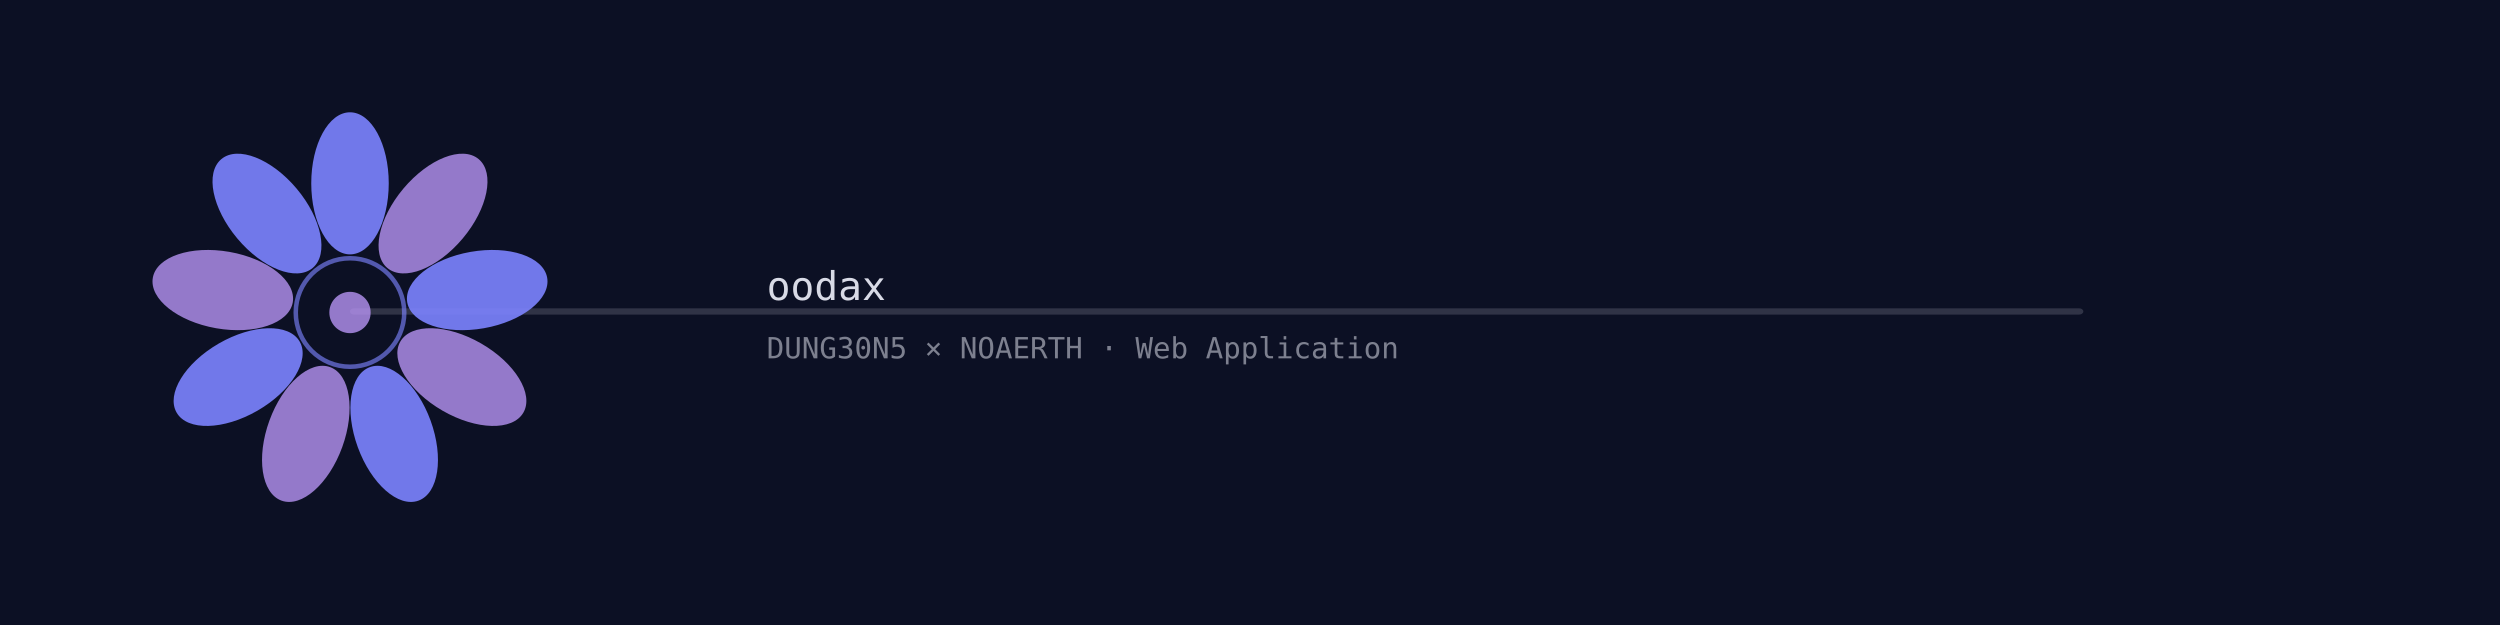
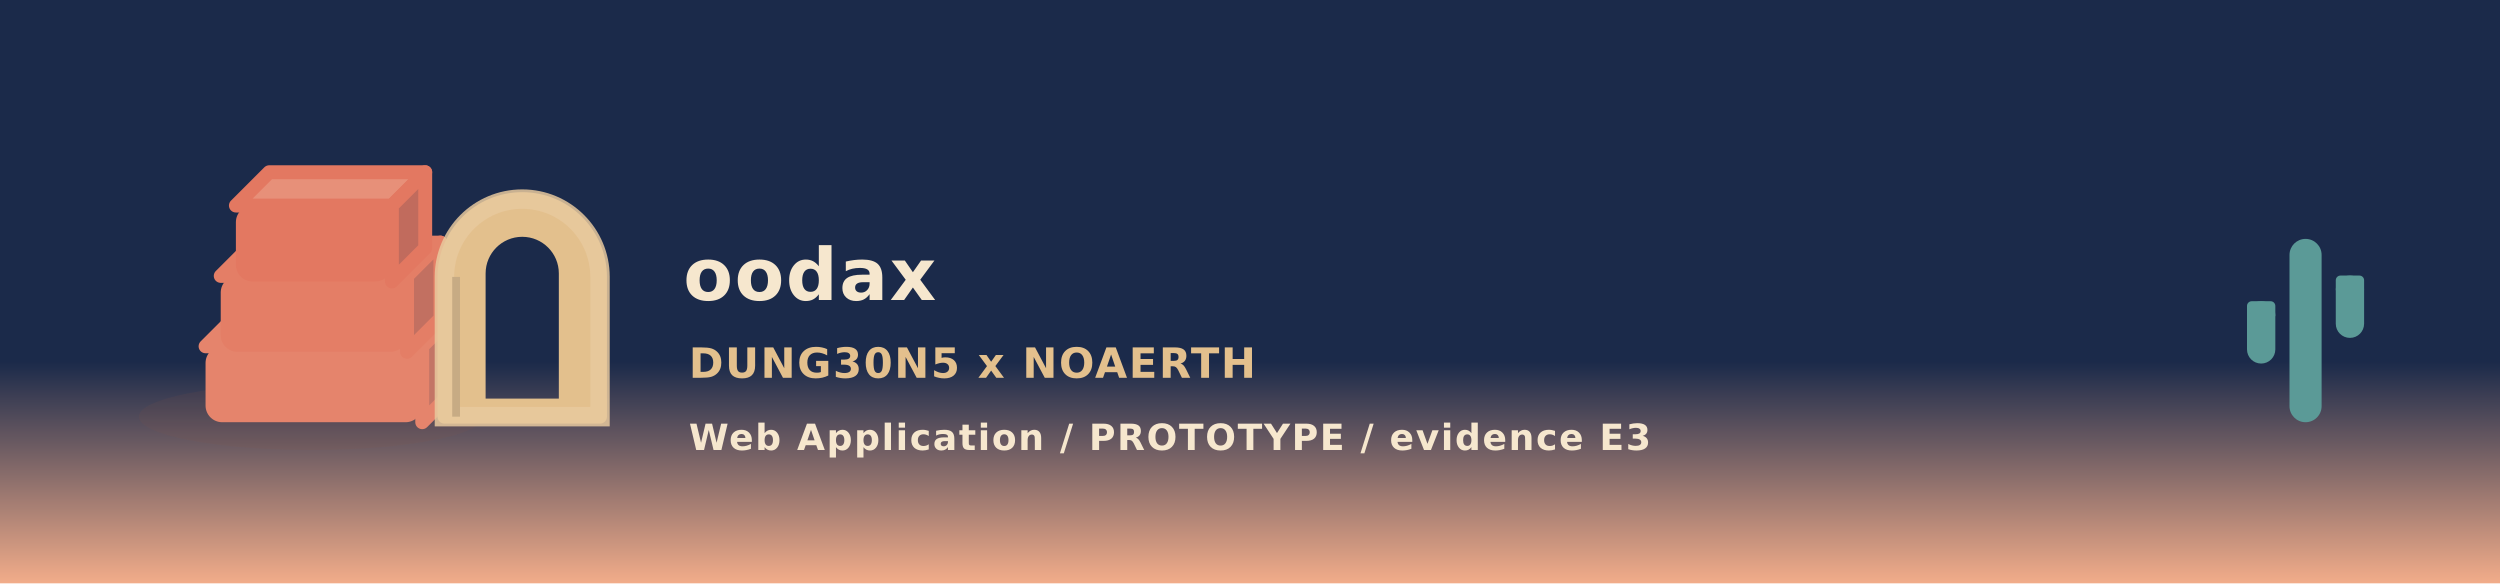
- <svg xmlns="http://www.w3.org/2000/svg" viewBox="0 0 1200 300" width="1200" height="300" role="img" aria-label="oodax identity object">
-   <rect width="1200" height="300" fill="#0c1024" />
-   <defs>
-     <linearGradient id="gft" x1="0" y1="0" x2="1" y2="1">
-       <stop offset="0%" stop-color="#7c83ff" />
-       <stop offset="100%" stop-color="#b794f4" />
-     </linearGradient>
-   </defs>
-   <rect x="168.00" y="148.00" width="832.00" height="3.00" rx="2.00" fill="rgba(238,240,251,0.160)" opacity="1.00" />
-   <g>
-     <ellipse cx="168.00" cy="88.00" rx="18.60" ry="34.10" fill="rgba(124,131,255,0.900)" opacity="1.00" transform="rotate(0.0 168.00 88.00)" />
-     <ellipse cx="207.85" cy="102.51" rx="18.60" ry="34.10" fill="rgba(183,148,244,0.800)" opacity="1.00" transform="rotate(40.0 207.85 102.51)" />
-     <ellipse cx="229.06" cy="139.23" rx="18.60" ry="34.10" fill="rgba(124,131,255,0.900)" opacity="1.00" transform="rotate(80.0 229.06 139.23)" />
-     <ellipse cx="221.69" cy="181.00" rx="18.60" ry="34.10" fill="rgba(183,148,244,0.800)" opacity="1.00" transform="rotate(120.0 221.69 181.00)" />
-     <ellipse cx="189.21" cy="208.26" rx="18.60" ry="34.10" fill="rgba(124,131,255,0.900)" opacity="1.00" transform="rotate(160.0 189.21 208.26)" />
-     <ellipse cx="146.79" cy="208.26" rx="18.60" ry="34.10" fill="rgba(183,148,244,0.800)" opacity="1.00" transform="rotate(200.0 146.79 208.26)" />
-     <ellipse cx="114.31" cy="181.00" rx="18.60" ry="34.10" fill="rgba(124,131,255,0.900)" opacity="1.00" transform="rotate(240.0 114.31 181.00)" />
-     <ellipse cx="106.94" cy="139.23" rx="18.60" ry="34.10" fill="rgba(183,148,244,0.800)" opacity="1.00" transform="rotate(280.0 106.94 139.23)" />
-     <ellipse cx="128.15" cy="102.51" rx="18.60" ry="34.10" fill="rgba(124,131,255,0.900)" opacity="1.00" transform="rotate(320.0 128.15 102.51)" />
-     <circle cx="168.00" cy="150.00" r="26.04" fill="none" stroke="rgba(124,131,255,0.900)" stroke-width="2.17" opacity="0.70" />
-     <circle cx="168.00" cy="150.00" r="9.92" fill="rgba(183,148,244,0.800)" opacity="1.00" />
-   </g>
-   <text x="368" y="144" font-family="ui-monospace,Menlo,monospace" font-size="19" fill="rgba(238,240,251,0.900)">oodax</text>
-   <text x="368" y="172" font-family="ui-monospace,Menlo,monospace" font-size="14" fill="rgba(238,240,251,0.500)">DUNG30N5 × NOAERTH · Web Application</text>
+ <svg xmlns="http://www.w3.org/2000/svg" width="900" height="210" viewBox="0 0 900 210" role="img" aria-label="oodax - identity object">
+   <linearGradient id="skyf" x1="0" y1="0" x2="0" y2="1">
+     <stop offset="0" stop-color="#1b2a4a" />
+     <stop offset="0.62" stop-color="#1b2a4a" />
+     <stop offset="1" stop-color="#f3ad8a" />
+   </linearGradient>
+   <rect width="900" height="210" fill="url(#skyf)" />
+   <rect x="0" y="352" width="900" height="-142" fill="#e3c08d" />
+   <rect x="0" y="352" width="900" height="3" fill="#e6c596" />
+   <ellipse cx="112" cy="150" rx="62" ry="12" fill="rgba(138,90,68,0.11)" />
+   <path d="M74,124.67 L152,124.67 L164,112.67 L86,112.67 Z" fill="#e99a82" stroke="#e5846c" stroke-width="5" stroke-linejoin="round" />
+   <path d="M152,124.67 L164,112.67 L164,140 L152,152 Z" fill="#c37566" stroke="#e5846c" stroke-width="5" stroke-linejoin="round" />
+   <rect x="74" y="124.67" width="78" height="27.33" rx="6" fill="#e5846c" />
+   <path d="M79.46,99.33 L146.54,99.33 L158.54,87.33 L91.46,87.33 Z" fill="#e8957d" stroke="#e47e66" stroke-width="5" stroke-linejoin="round" />
+   <path d="M146.54,99.33 L158.54,87.33 L158.54,114.67 L146.54,126.67 Z" fill="#c27061" stroke="#e47e66" stroke-width="5" stroke-linejoin="round" />
+   <rect x="79.46" y="99.33" width="67.08" height="27.33" rx="6" fill="#e47e66" />
+   <path d="M84.92,74 L141.08,74 L153.08,62 L96.92,62 Z" fill="#e79079" stroke="#e37861" stroke-width="5" stroke-linejoin="round" />
+   <path d="M141.08,74 L153.08,62 L153.08,89.33 L141.08,101.33 Z" fill="#c16b5d" stroke="#e37861" stroke-width="5" stroke-linejoin="round" />
+   <rect x="84.92" y="74" width="56.16" height="27.33" rx="6" fill="#e37861" />
+   <path d="M160,150 L160,99.68 A28,28 0 0 1 216,99.68 L216,150 Z M172.32,146 L172.32,98.43 A15.68,15.68 0 0 1 203.68,98.43 L203.68,146 Z" fill="#e3c08d" fill-rule="evenodd" stroke="#e3c08d" stroke-width="5" stroke-linejoin="round" />
+   <path d="M160,150 L160,99.68 A28,28 0 0 1 216,99.68 L216,150 Z" fill="none" stroke="#e8c99d" stroke-width="7" stroke-linecap="round" opacity="0.85" />
+   <rect x="162.8" y="99.68" width="2.8" height="50.32" fill="#c7ab84" />
+   <text x="246" y="108" font-family="Verdana,DejaVu Sans,sans-serif" font-size="26" font-weight="700" letter-spacing="0.6" fill="#f6e7ce" text-anchor="start">oodax</text>
+   <text x="248" y="136" font-family="Verdana,DejaVu Sans,sans-serif" font-size="15" font-weight="700" letter-spacing="0.6" fill="#e3c08d" text-anchor="start">DUNG30N5 x NOAERTH</text>
+   <text x="248" y="162" font-family="Verdana,DejaVu Sans,sans-serif" font-size="13" font-weight="700" letter-spacing="0.6" fill="#f6e7ce" text-anchor="start">Web Application  /  PROTOTYPE  /  evidence E3</text>
+   <rect x="824.22" y="86" width="11.56" height="66" rx="5.78" fill="#5b9a97" />
+   <rect x="808.92" y="108.44" width="10.2" height="22.44" rx="5.1" fill="#5b9a97" />
+   <rect x="808.92" y="108.44" width="10.2" height="6.6" rx="1.7" fill="#5b9a97" />
+   <rect x="840.88" y="99.2" width="10.2" height="22.44" rx="5.1" fill="#5b9a97" />
+   <rect x="840.88" y="99.2" width="10.2" height="6.6" rx="1.7" fill="#5b9a97" />
</svg>
